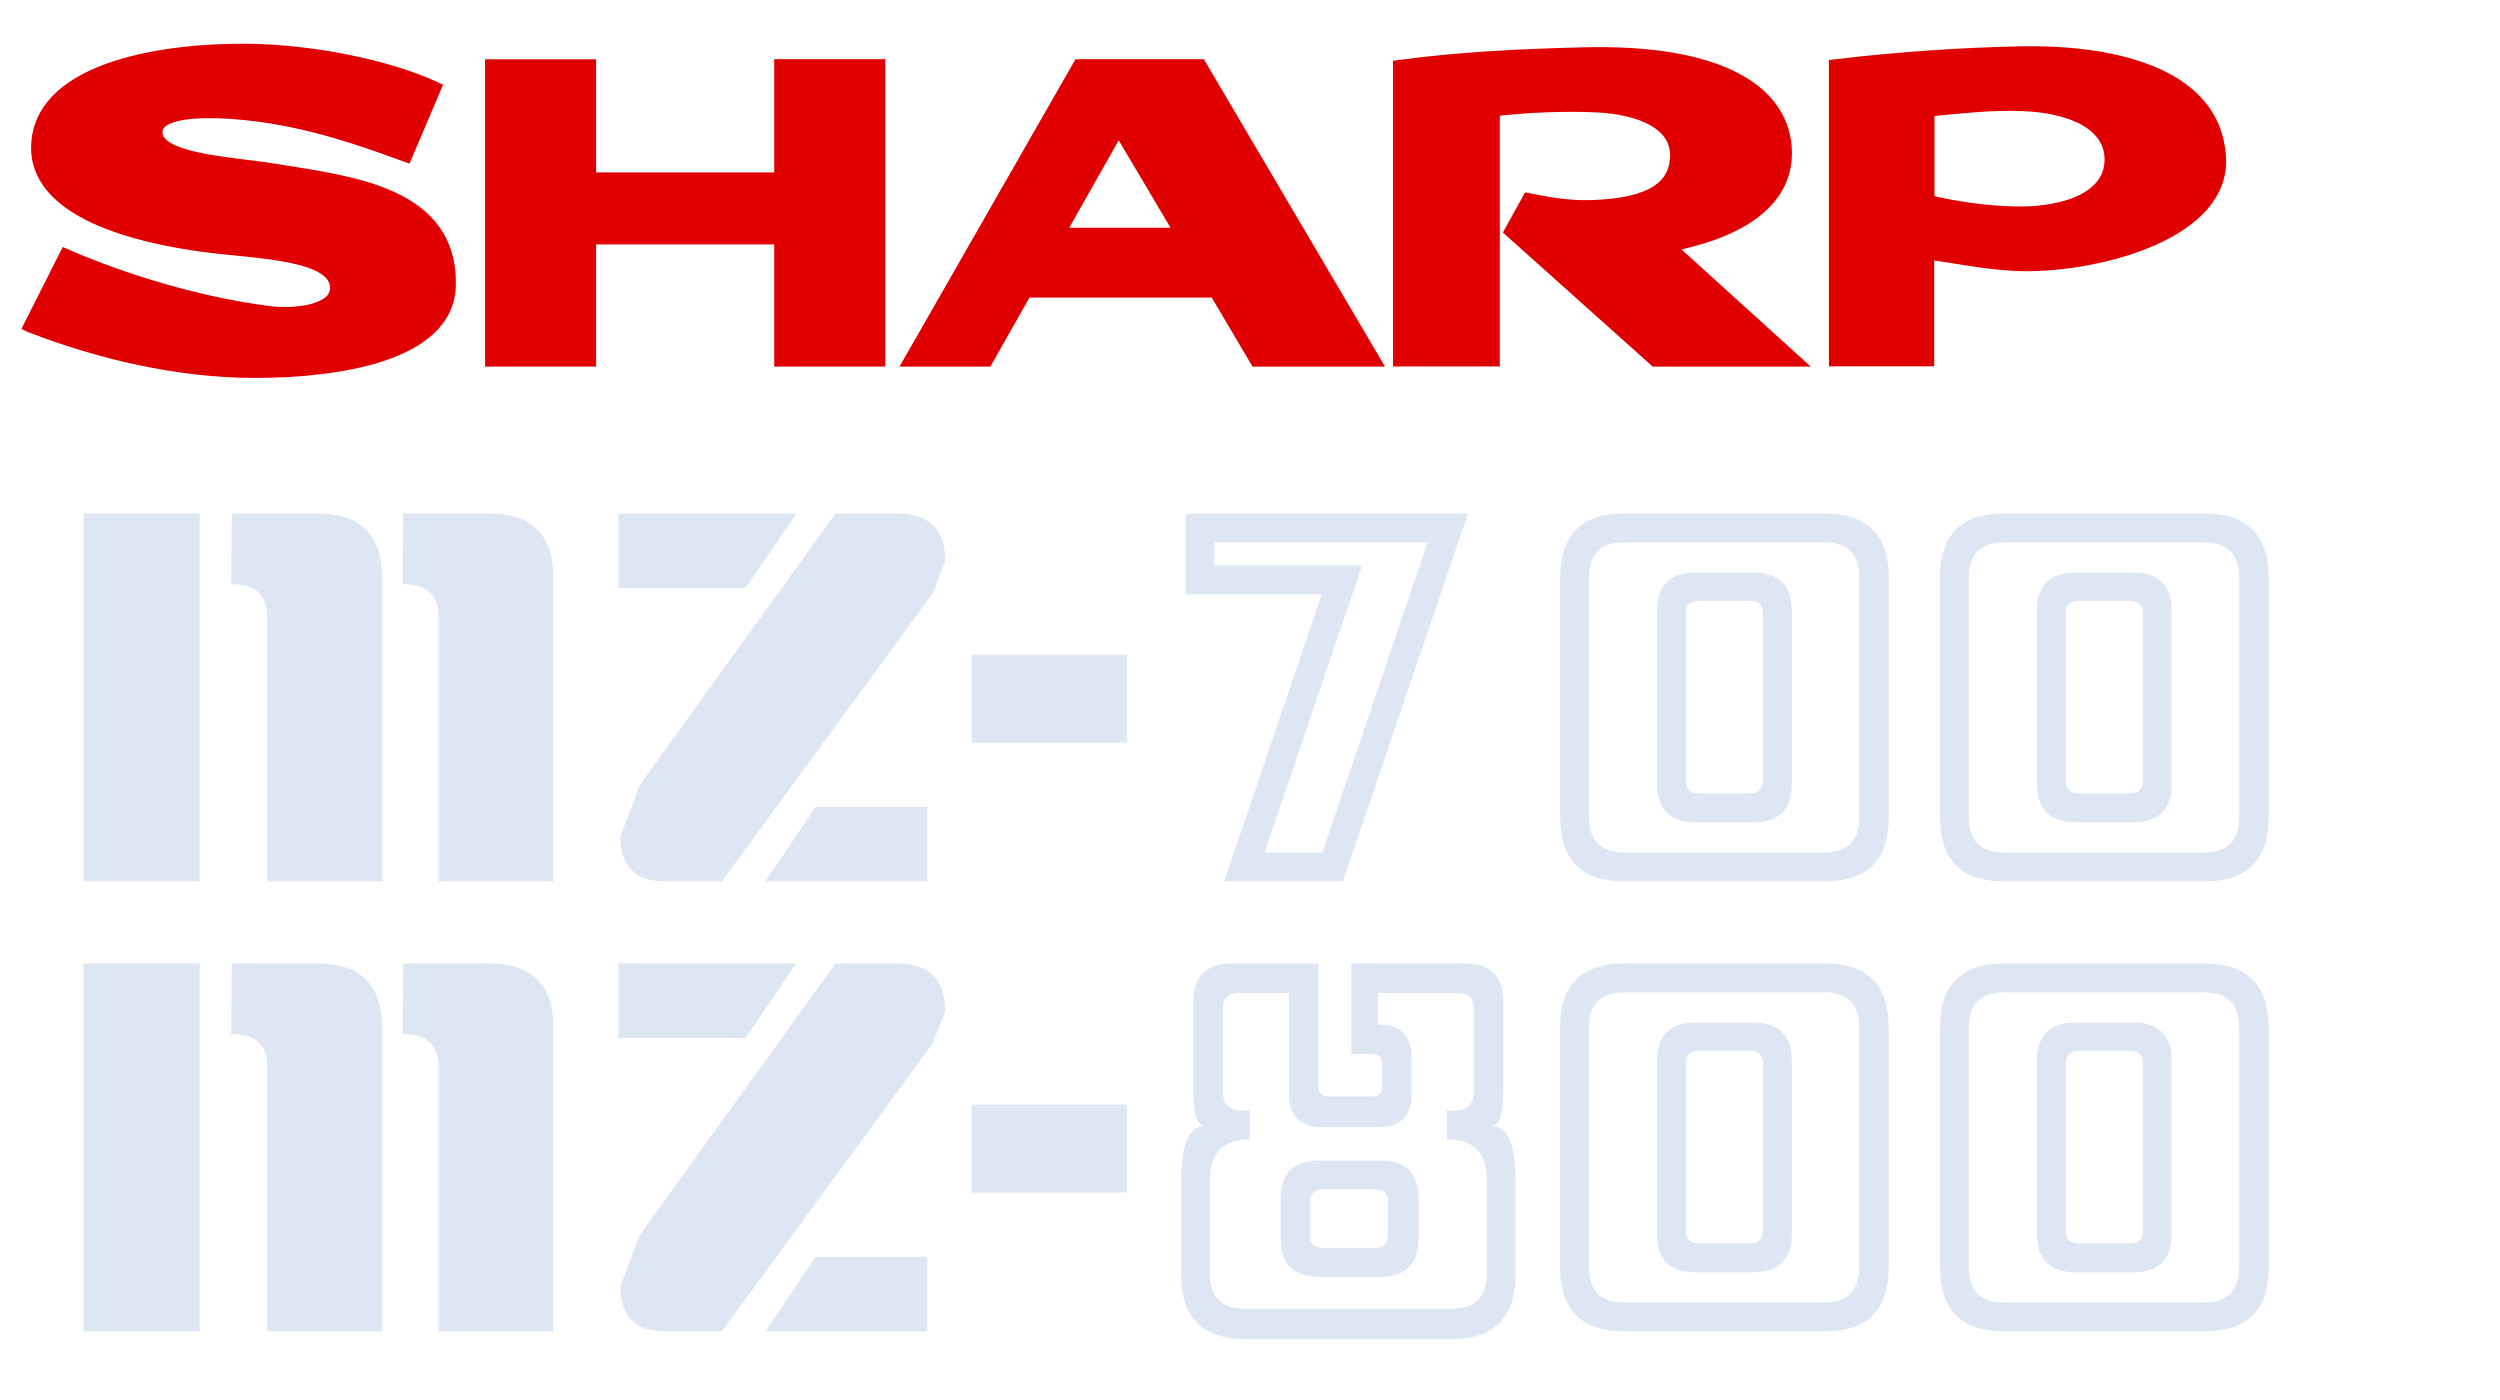
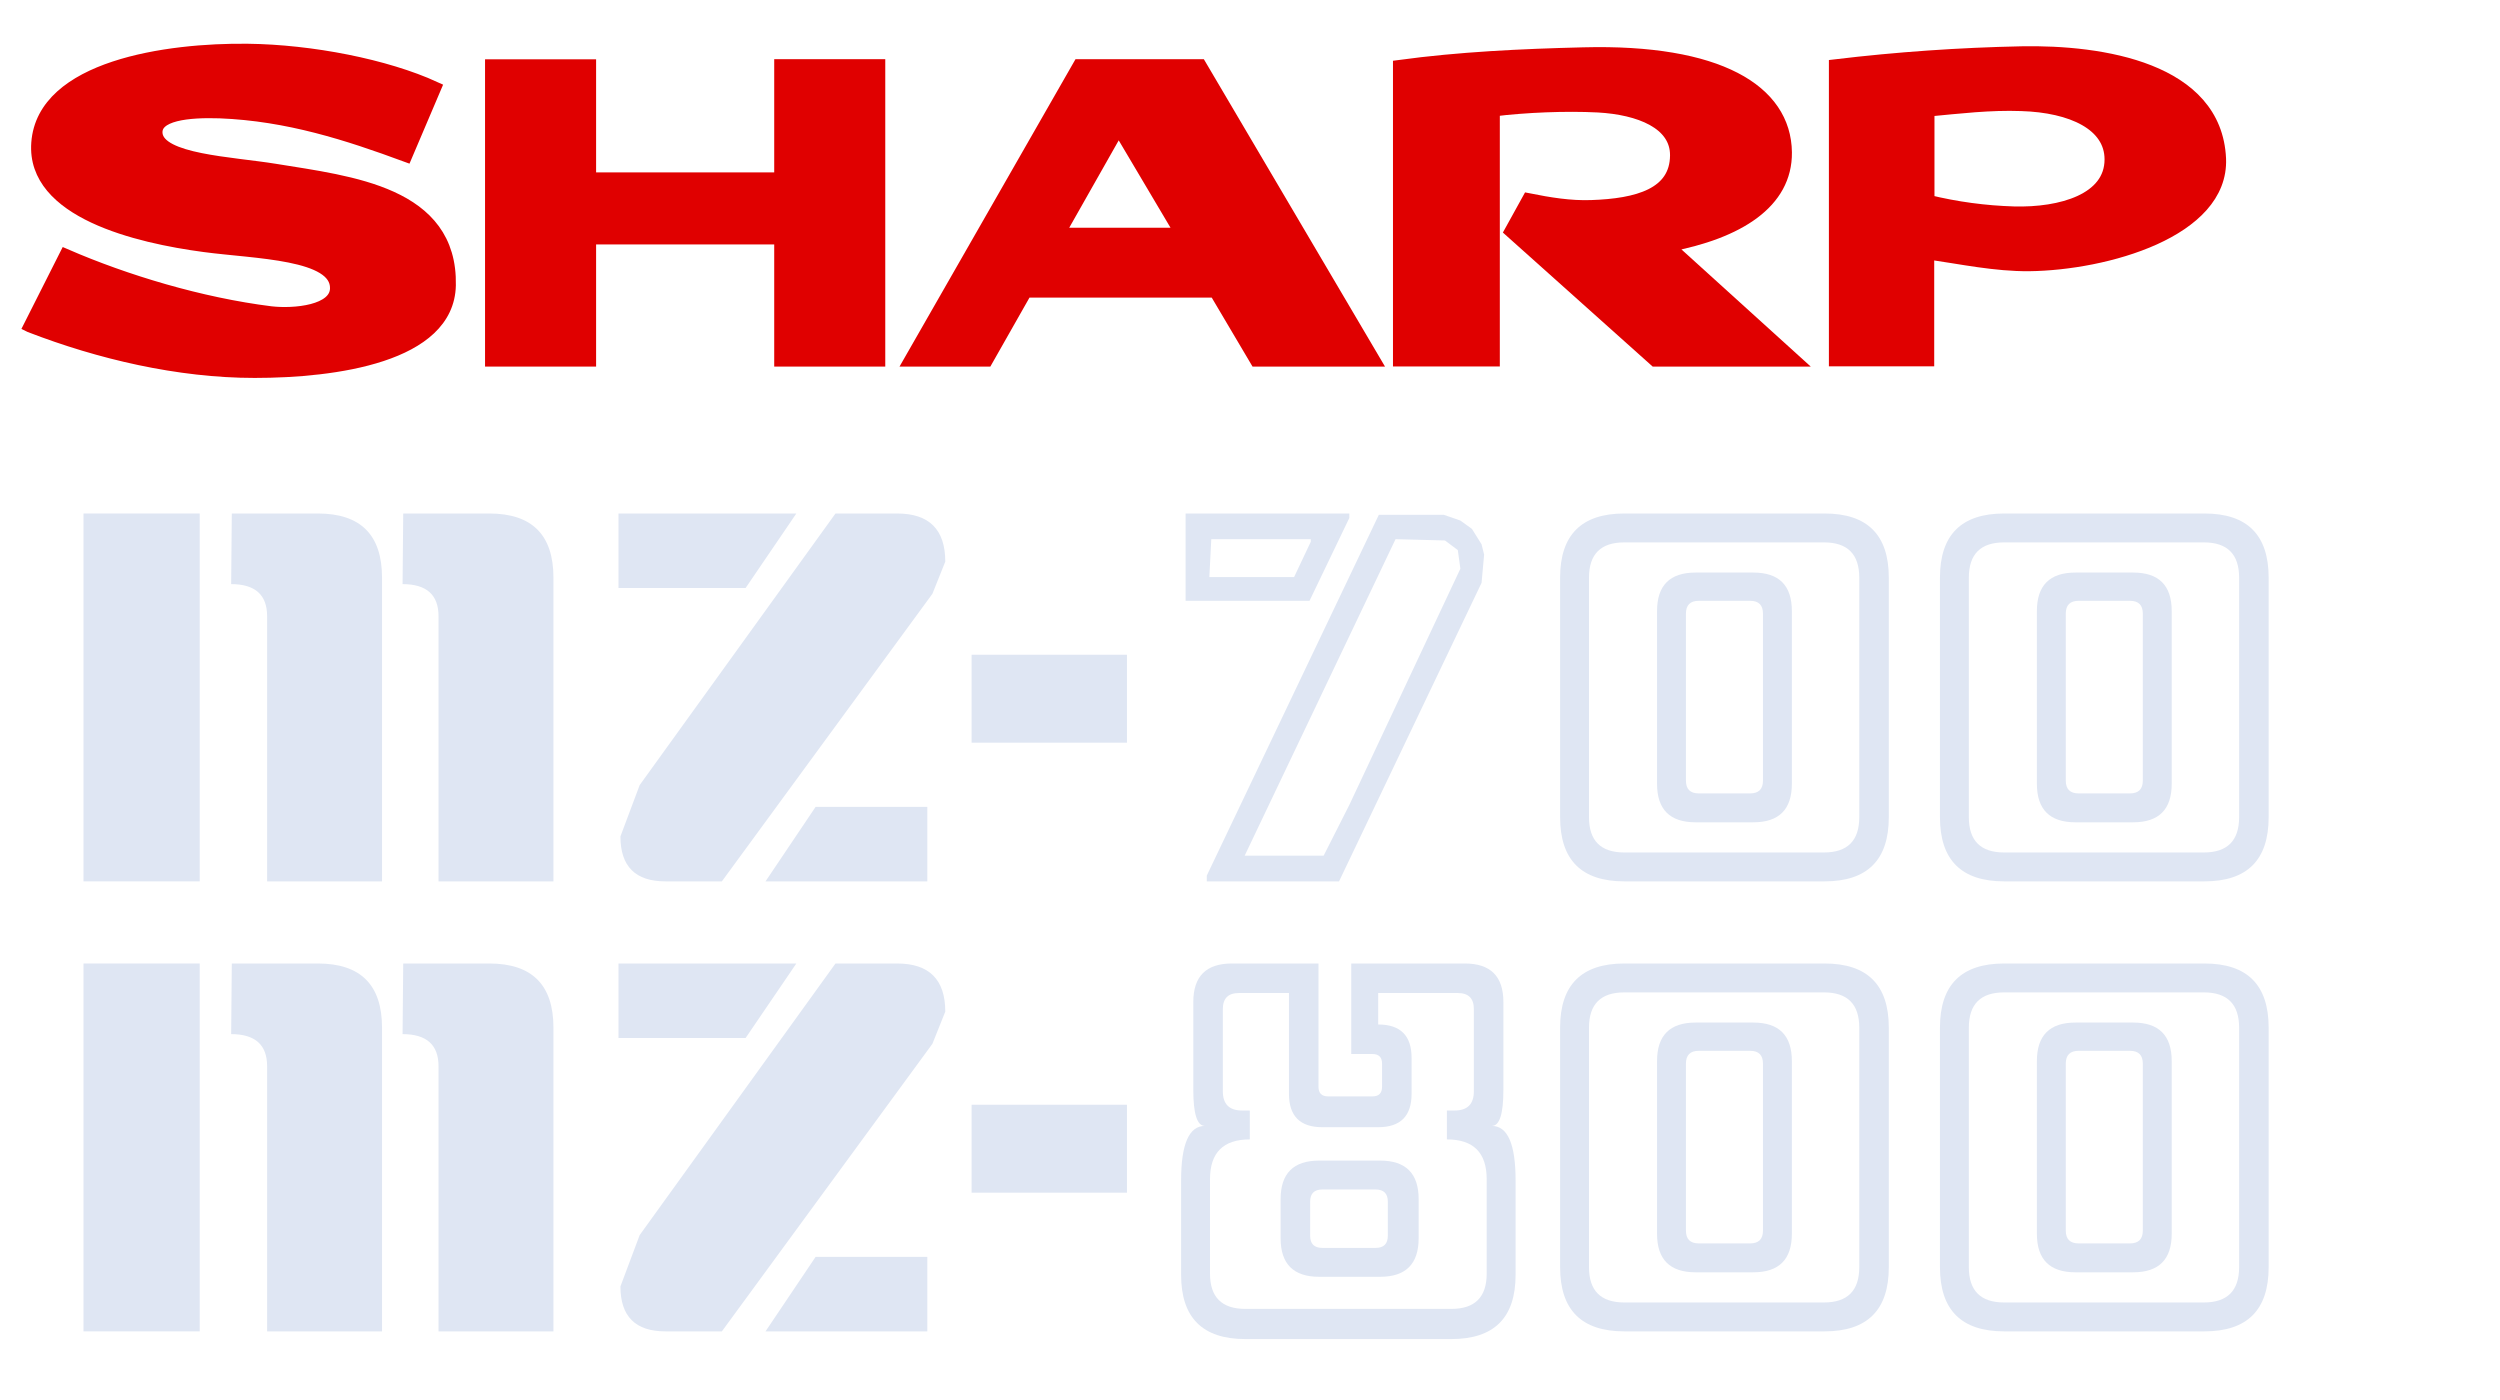
<svg xmlns="http://www.w3.org/2000/svg" viewBox="0 0 500 280" role="img" aria-label="Sharp MZ-700 and MZ-800">
  <defs>
    <g id="m">
      <path d="M0,0 h181 v573 h-181 z" />
      <path d="M231,0 h134 q100,0 100,100 v473 h-179 v-413 q0,-50 -56,-50 z" />
      <path d="M498,0 h134 q100,0 100,100 v473 h-179 v-413 q0,-50 -56,-50 z" />
    </g>
    <g id="z">
      <path d="M0,0 h277 l-79,116 h-198 z" />
      <path d="M307,457 h174 v116 h-252 z" />
      <path d="M338,0 h96 q75,0 75,75 l-20,50 l-328,448 h-88 q-70,0 -70,-70 l30,-80 z" />
    </g>
    <g id="dash">
      <path d="M0,220 h242 v137 h-242 z" />
    </g>
    <g id="n8">
      <path d="M86,0 h121 v192 q0,15 15,15 h69 q15,0 15,-15 v-36 q0,-15 -15,-15 h-33 v-141 h177 q60,0 60,60 v137 q0,56 -18,56 q37,0 37,85 v147 q0,100 -100,100 h-321 q-100,0 -100,-100 v-147 q0,-85 37,-85 q-18,0 -18,-56 v-137 q0,-60 60,-60   M161,47 v156 q0,52 52,52 h87 q52,0 52,-52 v-56 q0,-52 -52,-52 v-49 h124 q25,0 25,25 v128 q0,30 -30,30 h-12 v45 q62,0 62,62 v147 q0,55 -55,55 h-321 q-55,0 -55,-55 v-147 q0,-62 62,-62 v-45 h-12 q-30,0 -30,-30 v-128 q0,-25 25,-25 h78 z" />
      <path d="M208,307 h95 q60,0 60,60 v61 q0,60 -60,60 h-95 q-60,0 -60,-60 v-61 q0,-60 60,-60 M213,352 h83 q19,0 19,19 v53 q0,19 -19,19 h-83 q-19,0 -19,-19 v-53 q0,-19 19,-19 z" />
    </g>
    <g id="n0">
      <path d="M100,0 h312 q100,0 100,100 v373 q0,100 -100,100 h-312 q-100,0 -100,-100 v-373 q0,-100 100,-100 z M100,45 h311 q55,0 55,55 v373 q0,55 -55,55 h-311 q-55,0 -55,-55 v-373 q0,-55 55,-55 z" />
      <path d="M211,92 h90 q60,0 60,60 v269 q0,60 -60,60 h-90 q-60,0 -60,-60 v-269 q0,-60 60,-60 z M216,136 h80 q20,0 20,20 v260 q0,20 -20,20 h-80 q-20,0 -20,-20 v-260 q0,-20 20,-20 z" />
    </g>
    <g id="n7">
-       <path d="M0,0 L440,0 L245,573 L60,573 L212,126 L0,126 Z M45,45 L377,45 L213,528 L123,528 L275,81 L45,81 Z" />
+       <path d="M0,0 L255,0 L255,7 L193,136 L0,136 Z M301,2 L402,2 L428,11 L446,24 L461,48 L465,64 L461,108 L239,573 L33,573 L33,564 Z M40,40 L37,99 L169,99 L195,44 L195,40 Z M327,40 L92,533 L215,533 L255,454 L428,86 L424,57 L404,42 Z" />
    </g>
  </defs>
  <g fill-rule="evenodd" transform="translate(6,10) scale(2.55)" style="fill:#E00000;stroke:#E00000;stroke-width:1;stroke-linecap:butt;stroke-linejoin:miter;">
    <path d="m0,21.65 2.8,-5.55 c4.68,2.03 10.57,3.81 16.09,4.5 1.82,0.21 5.12,-0.08 5.14,-1.91 0.04,-2.78 -6.34,-2.80 -10.35,-3.34 -5.26,-0.70 -13.48,-2.65 -13.08,-8.06 0.43,-5.97 10.16,-7.36 16.49,-7.28 4.97,0.06 10.82,1.20 14.66,2.96 l -2.26,5.31 c -4.56,-1.68 -9.25,-3.21 -14.60,-3.42 -2.44,-0.08 -5.18,0.16 -4.99,1.74 0.27,2.07 5.87,2.26 9.31,2.82 5.95,0.97 13.85,1.78 13.69,9.04 -0.12,5.55 -8.98,6.76 -15.28,6.76 -5.99,-0.00 -12.19,-1.47 -17.60,-3.56 z" />
    <path d="m58.87,1.22 h7.71 v23.11 h-7.71 v-9.58 h-14.97 v9.58 h-7.71 v-23.10 h7.71 v8.87 h14.97 z" />
    <path d="m92.97,18.92 h-14.87 l-3.07,5.41 h-5.97 l13.23,-23.11 h 9.49 l13.62,23.11 h-9.23 z m-12.32,-4.48 h9.68 l-4.95,-8.35 z" />
    <path d="m114.78,4.67 v19.65 h-7.38 v-23.04 c4.73,-0.64 9.54,-0.87 14.45,-0.99 10.55,-0.27 15.78,2.88 15.84,7.74 0.04,3.92 -3.69,6.28 -9.23,7.32 l9.91,8.98 h-10.91 l-11.31,-10.12 1.37,-2.48 c1.66,0.33 3.27,0.60 4.94,0.54 3.63,-0.12 6.65,-0.95 6.67,-4.0 0.02,-2.55 -2.9,-3.69 -6.14,-3.87 -2.59,-0.13 -5.64,0 -8.23,0.31 z" />
    <path d="m148.85,15.91 v8.4 h-7.26 v-23.08 a149.09,149.09 0 0 1 14.62,-1.02 c6.28,-0.12 15.22,1.26 15.53,8.32 0.23,5.68 -8.94,8.25 -14.95,8.32 -2.65,0.02 -5.29,-0.54 -7.94,-0.93 z m0.02,-4.05 v-7.14 c2.43,-0.23 4.87,-0.52 7.31,-0.43 3.98,0.12 7.03,1.55 7.03,4.29 0,3.17 -3.9,4.29 -7.61,4.19 a32.34,32.34 0 0 1 -6.72,-0.91 z" />
  </g>
  <g fill-rule="evenodd" fill="#dfe6f3" transform="translate(6,92) scale(1.07)">
    <use href="#m" transform="translate(10,10) scale(0.12)" />
    <use href="#z" transform="translate(110,10) scale(0.12)" />
    <use href="#dash" transform="translate(176,10) scale(0.12)" />
    <use href="#n7" transform="translate(216,10) scale(0.12)" />
    <use href="#n0" transform="translate(286,10) scale(0.12)" />
    <use href="#n0" transform="translate(357,10) scale(0.12)" />
  </g>
  <g fill-rule="evenodd" fill="#dfe6f3" transform="translate(6,182) scale(1.07)">
    <use href="#m" transform="translate(10,10) scale(0.12)" />
    <use href="#z" transform="translate(110,10) scale(0.12)" />
    <use href="#dash" transform="translate(176,10) scale(0.12)" />
    <use href="#n8" transform="translate(216,10) scale(0.12)" />
    <use href="#n0" transform="translate(286,10) scale(0.12)" />
    <use href="#n0" transform="translate(357,10) scale(0.12)" />
  </g>
</svg>
